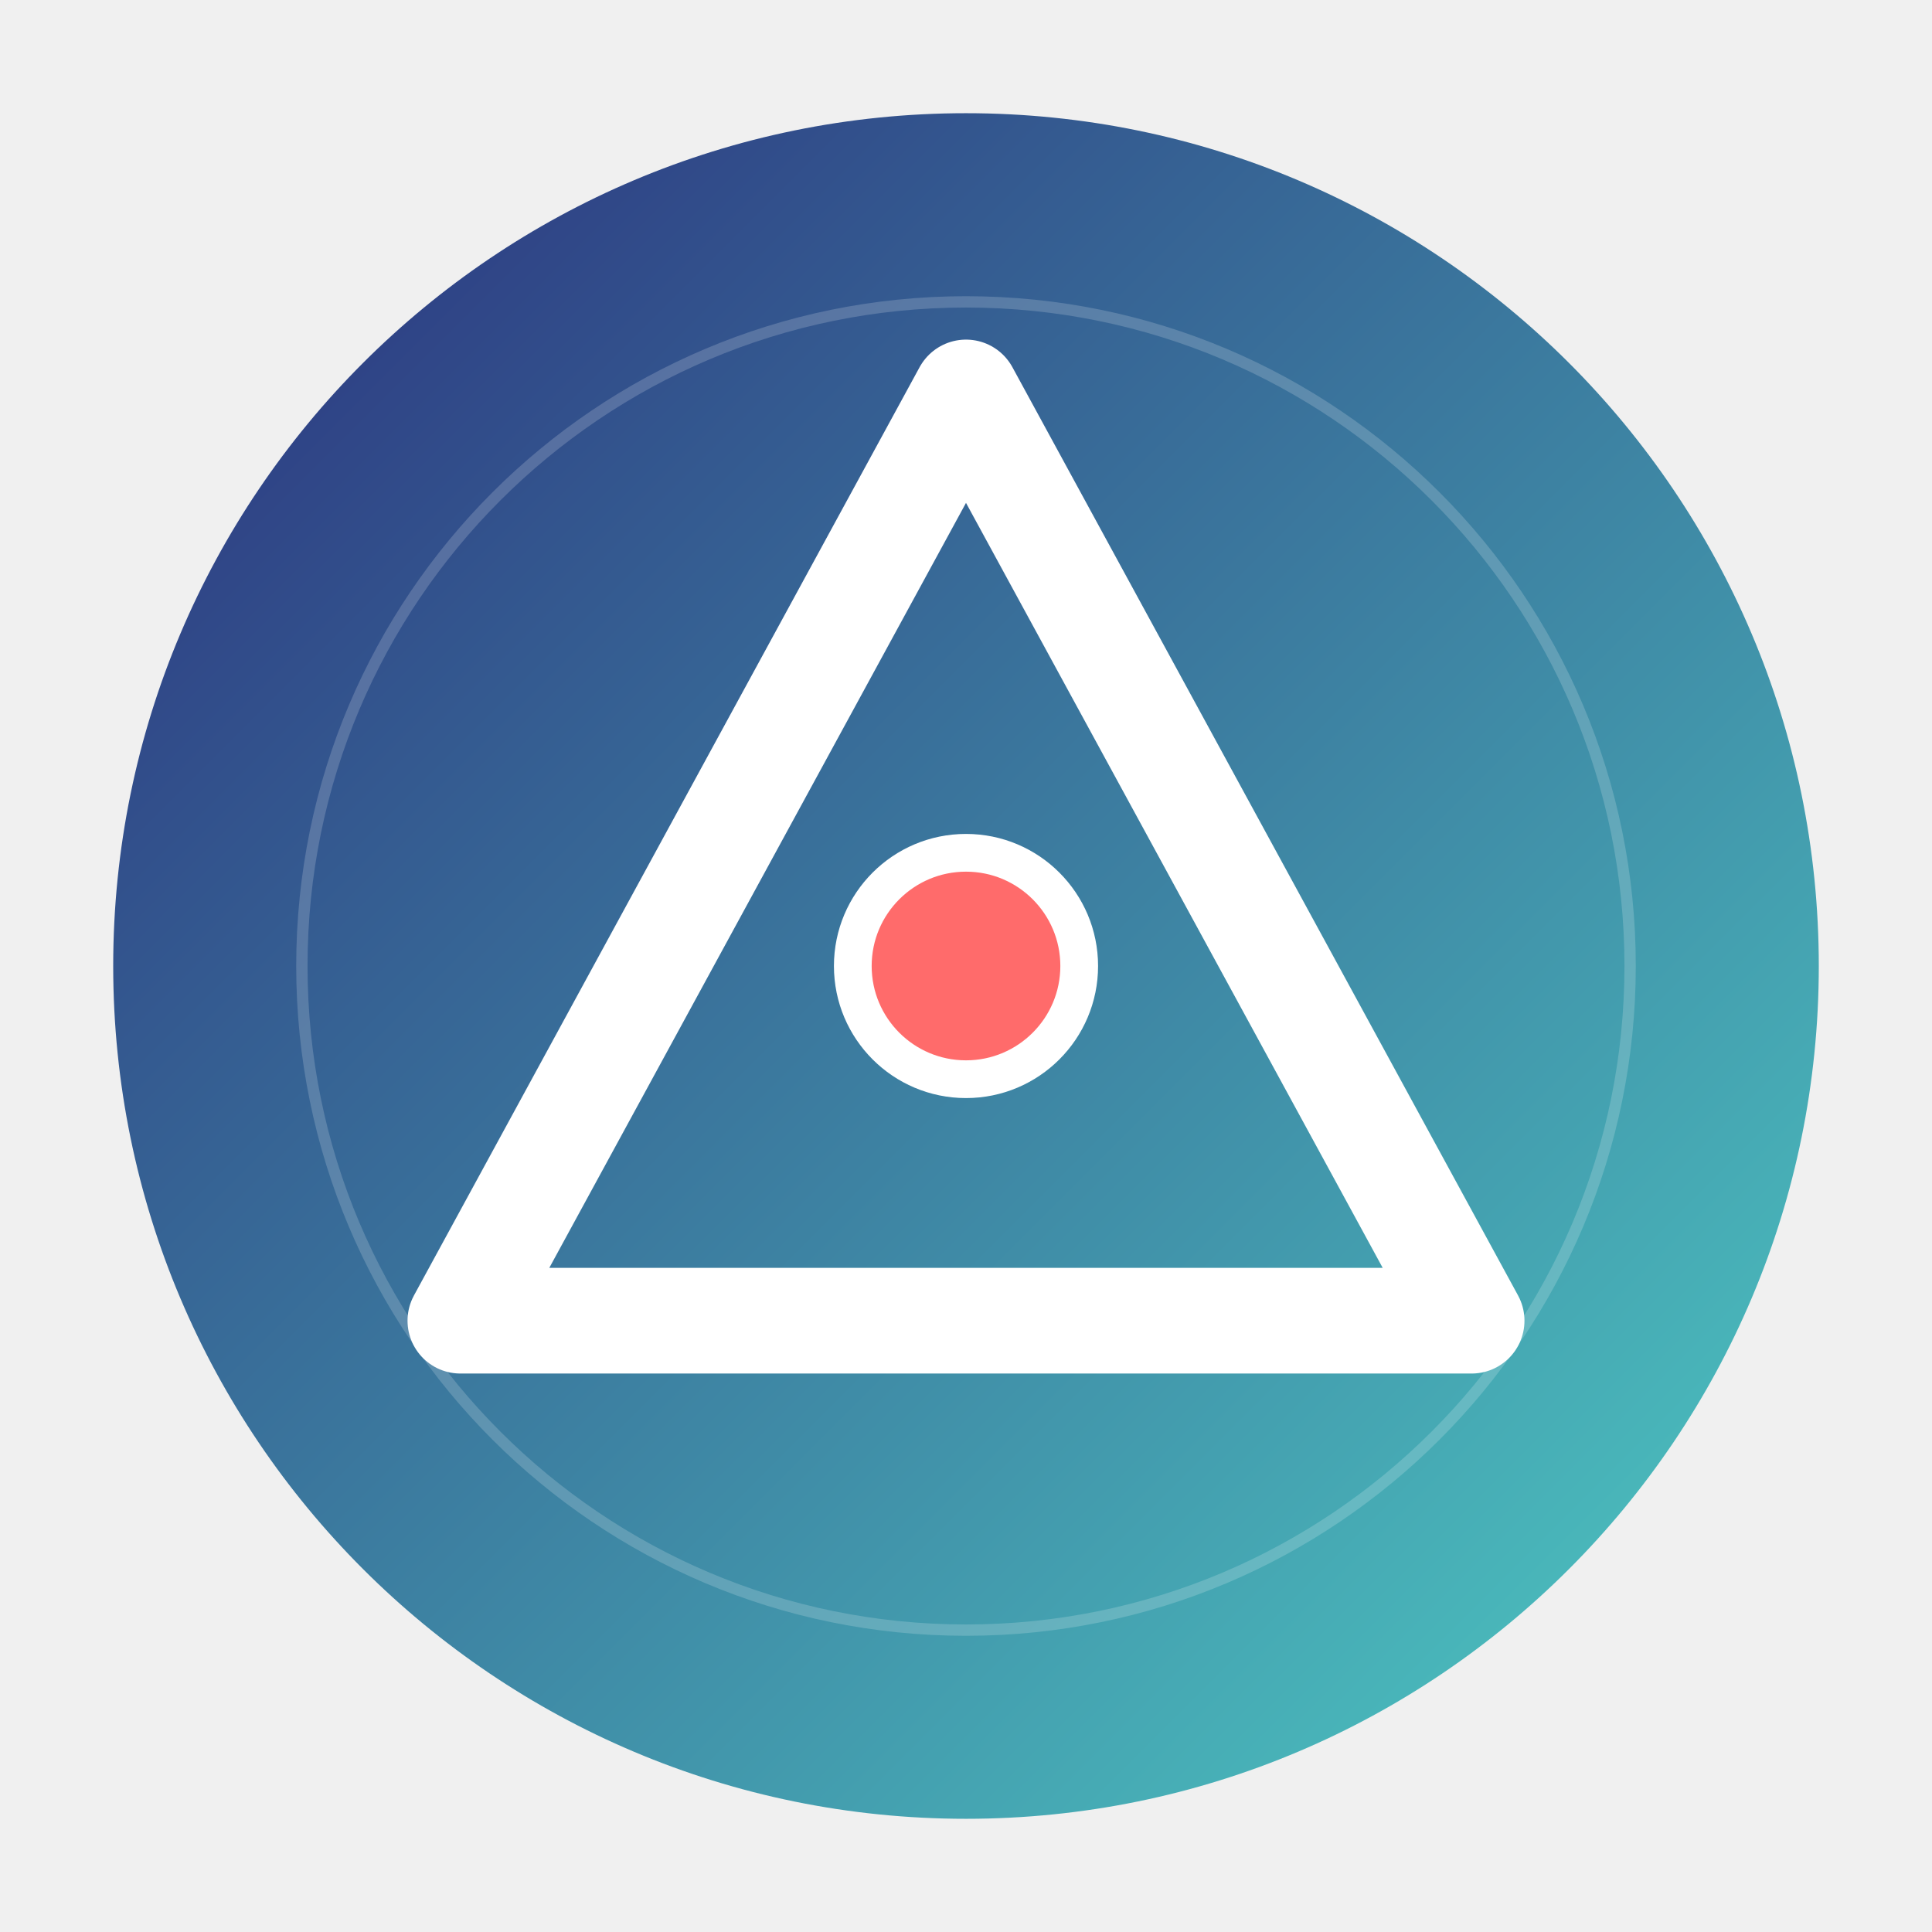
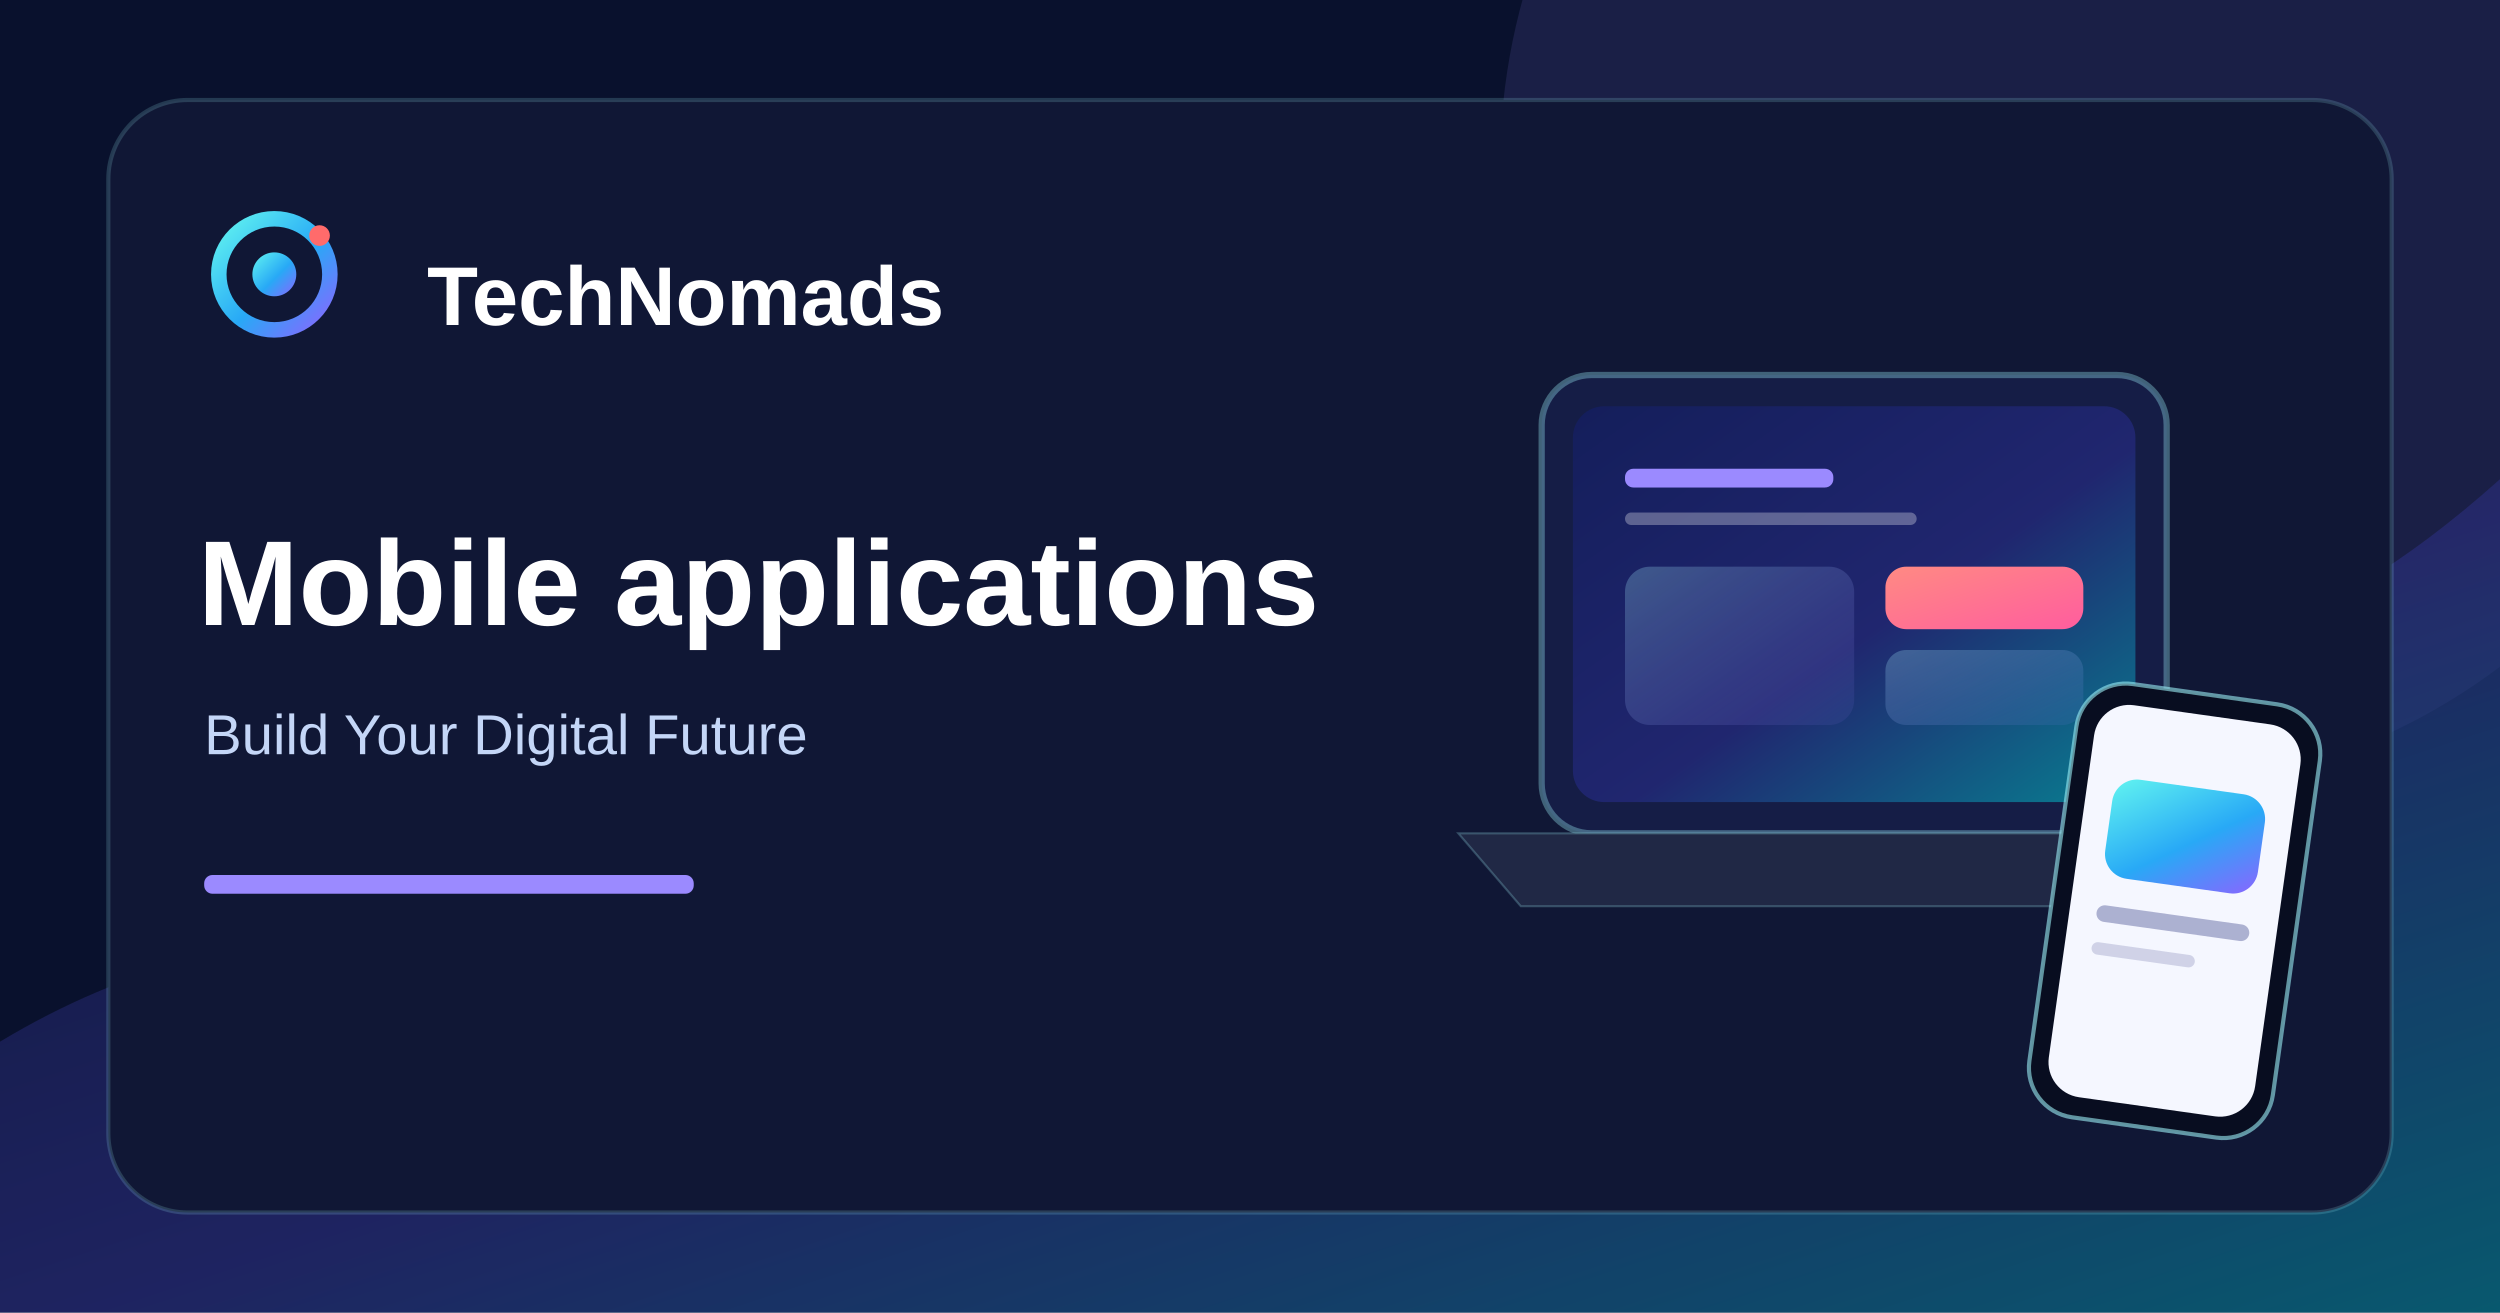
- <svg xmlns="http://www.w3.org/2000/svg" width="512" height="512" viewBox="0 0 512 512" role="img" aria-labelledby="title desc">
+ <svg xmlns="http://www.w3.org/2000/svg" width="1200" height="630" viewBox="0 0 1200 630" role="img" aria-labelledby="title desc">
  <defs>
-     <linearGradient id="g" x1="0" y1="0" x2="1" y2="1">
-       <stop offset="0" stop-color="#2A2D7C" />
-       <stop offset="1" stop-color="#4ECDC4" />
+     <linearGradient id="bg" x1="0" y1="0" x2="1" y2="1">
+       <stop stop-color="#10173b" />
+       <stop offset=".52" stop-color="#2A2D7C" />
+       <stop offset="1" stop-color="#087f91" />
    </linearGradient>
+     <linearGradient id="cyan" x1="0" y1="0" x2="1" y2="1">
+       <stop stop-color="#62F5F0" />
+       <stop offset=".55" stop-color="#28A9F6" />
+       <stop offset="1" stop-color="#8A65FF" />
+     </linearGradient>
+     <linearGradient id="coral" x1="0" y1="0" x2="1" y2="1">
+       <stop stop-color="#FF8A83" />
+       <stop offset="1" stop-color="#FF5D9E" />
+     </linearGradient>
+     <linearGradient id="screen" x1="0" y1="0" x2="1" y2="1">
+       <stop stop-color="#141E5B" />
+       <stop offset=".55" stop-color="#20266f" />
+       <stop offset="1" stop-color="#087f91" />
+     </linearGradient>
+     <linearGradient id="glass" x1="0" y1="0" x2="1" y2="1">
+       <stop stop-color="#A8F8FF" stop-opacity=".26" />
+       <stop offset="1" stop-color="#9A7BFF" stop-opacity=".08" />
+     </linearGradient>
+     <filter id="shadow" x="-40%" y="-40%" width="180%" height="190%">
+       <feDropShadow dx="0" dy="18" stdDeviation="18" flood-color="#020617" flood-opacity=".58" />
+     </filter>
+     <filter id="glow">
+       <feGaussianBlur stdDeviation="16" />
+     </filter>
+     <clipPath id="screenClip">
+       <rect x="95" y="88" width="460" height="300" rx="23" />
+     </clipPath>
  </defs>
-   <circle cx="256" cy="256" r="226" fill="url(#g)" />
-   <circle cx="256" cy="256" r="176" fill="none" stroke="#fff" stroke-opacity=".18" stroke-width="3" />
-   <path d="M256 104 L390 350 H122 Z" fill="none" stroke="#fff" stroke-width="28" stroke-linejoin="round" />
-   <circle cx="256" cy="256" r="30" fill="#FF6B6B" stroke="#fff" stroke-width="10" />
+   <rect width="1200" height="630" fill="#09112D" />
+   <circle cx="1020" cy="80" r="300" fill="#9B8AFF" opacity=".12" />
+   <path d="M0 500C250 350 410 610 680 425S1010 400 1200 230V630H0Z" fill="url(#bg)" opacity=".65" />
+   <rect x="52" y="48" width="1096" height="534" rx="38" fill="#101735" stroke="#9CEFF5" stroke-opacity=".18" stroke-width="2" />
+   <g transform="translate(92 92) scale(.62)">
+     <circle cx="64" cy="64" r="43" fill="none" stroke="url(#cyan)" stroke-width="12" />
+     <circle cx="64" cy="64" r="17" fill="url(#cyan)" />
+     <circle cx="99" cy="34" r="8" fill="#FF6B6B" />
+   </g>
+   <text x="205" y="156" font-family="Arial,sans-serif" font-size="40" font-weight="800" fill="#fff">TechNomads</text>
+   <text x="95" y="300" font-family="Arial,sans-serif" font-size="58" font-weight="800" fill="#fff">Mobile applications</text>
+   <text x="98" y="362" font-family="Arial,sans-serif" font-size="27" fill="#C4D6F7">Build Your Digital Future</text>
+   <rect x="98" y="420" width="235" height="9" rx="4" fill="#9B8AFF" />
+   <g transform="translate(740 180)">
+     <rect x="0" y="0" width="300" height="220" rx="24" fill="#151D46" stroke="#9CEFF5" stroke-opacity=".35" stroke-width="3" />
+     <rect x="15" y="15" width="270" height="190" rx="15" fill="url(#screen)" />
+     <rect x="40" y="45" width="100" height="9" rx="4" fill="#9B8AFF" />
+     <rect x="40" y="66" width="140" height="6" rx="3" fill="#fff" opacity=".3" />
+     <rect x="40" y="92" width="110" height="76" rx="12" fill="url(#glass)" />
+     <rect x="165" y="92" width="95" height="30" rx="10" fill="url(#coral)" />
+     <rect x="165" y="132" width="95" height="36" rx="10" fill="url(#glass)" />
+     <path d="M-40 220h380l-28 35H-10Z" fill="#202845" stroke="#9CEFF5" stroke-opacity=".25" />
+   </g>
+   <g transform="translate(1000 325) rotate(8)">
+     <rect width="118" height="210" rx="24" fill="#080D20" stroke="#9CEFF5" stroke-opacity=".6" stroke-width="2" />
+     <rect x="9" y="10" width="100" height="190" rx="17" fill="#F5F7FF" />
+     <rect x="22" y="45" width="74" height="48" rx="12" fill="url(#cyan)" />
+     <rect x="22" y="107" width="74" height="8" rx="4" fill="#252D7B" opacity=".35" />
+     <rect x="22" y="125" width="50" height="6" rx="3" fill="#252D7B" opacity=".18" />
+   </g>
</svg>
